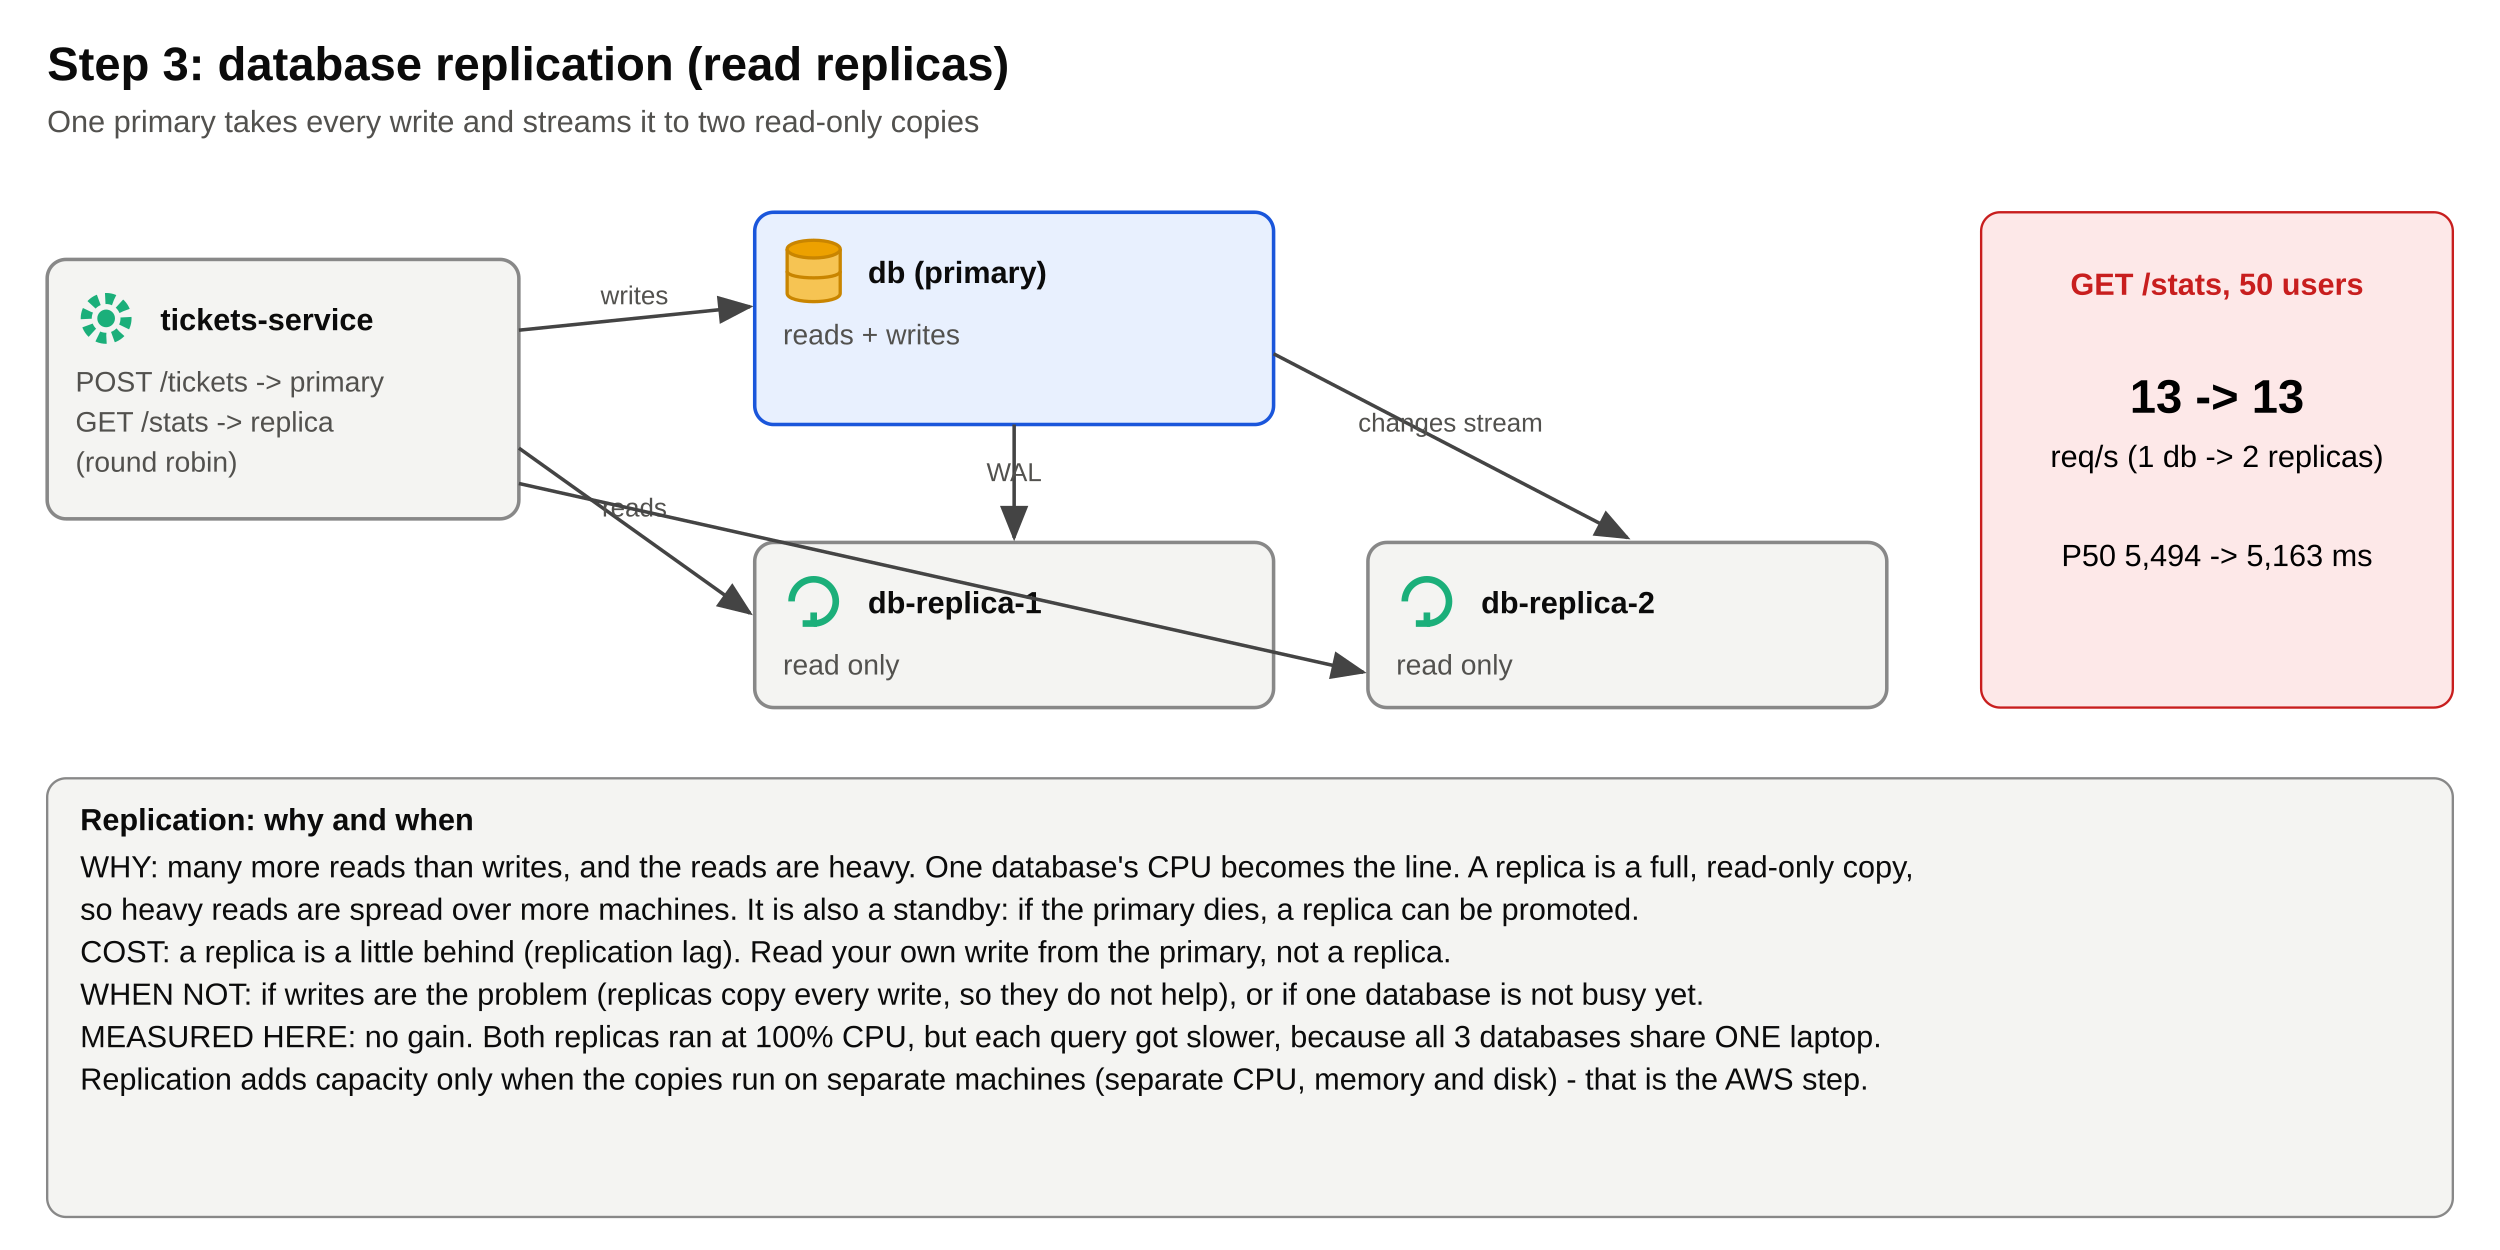
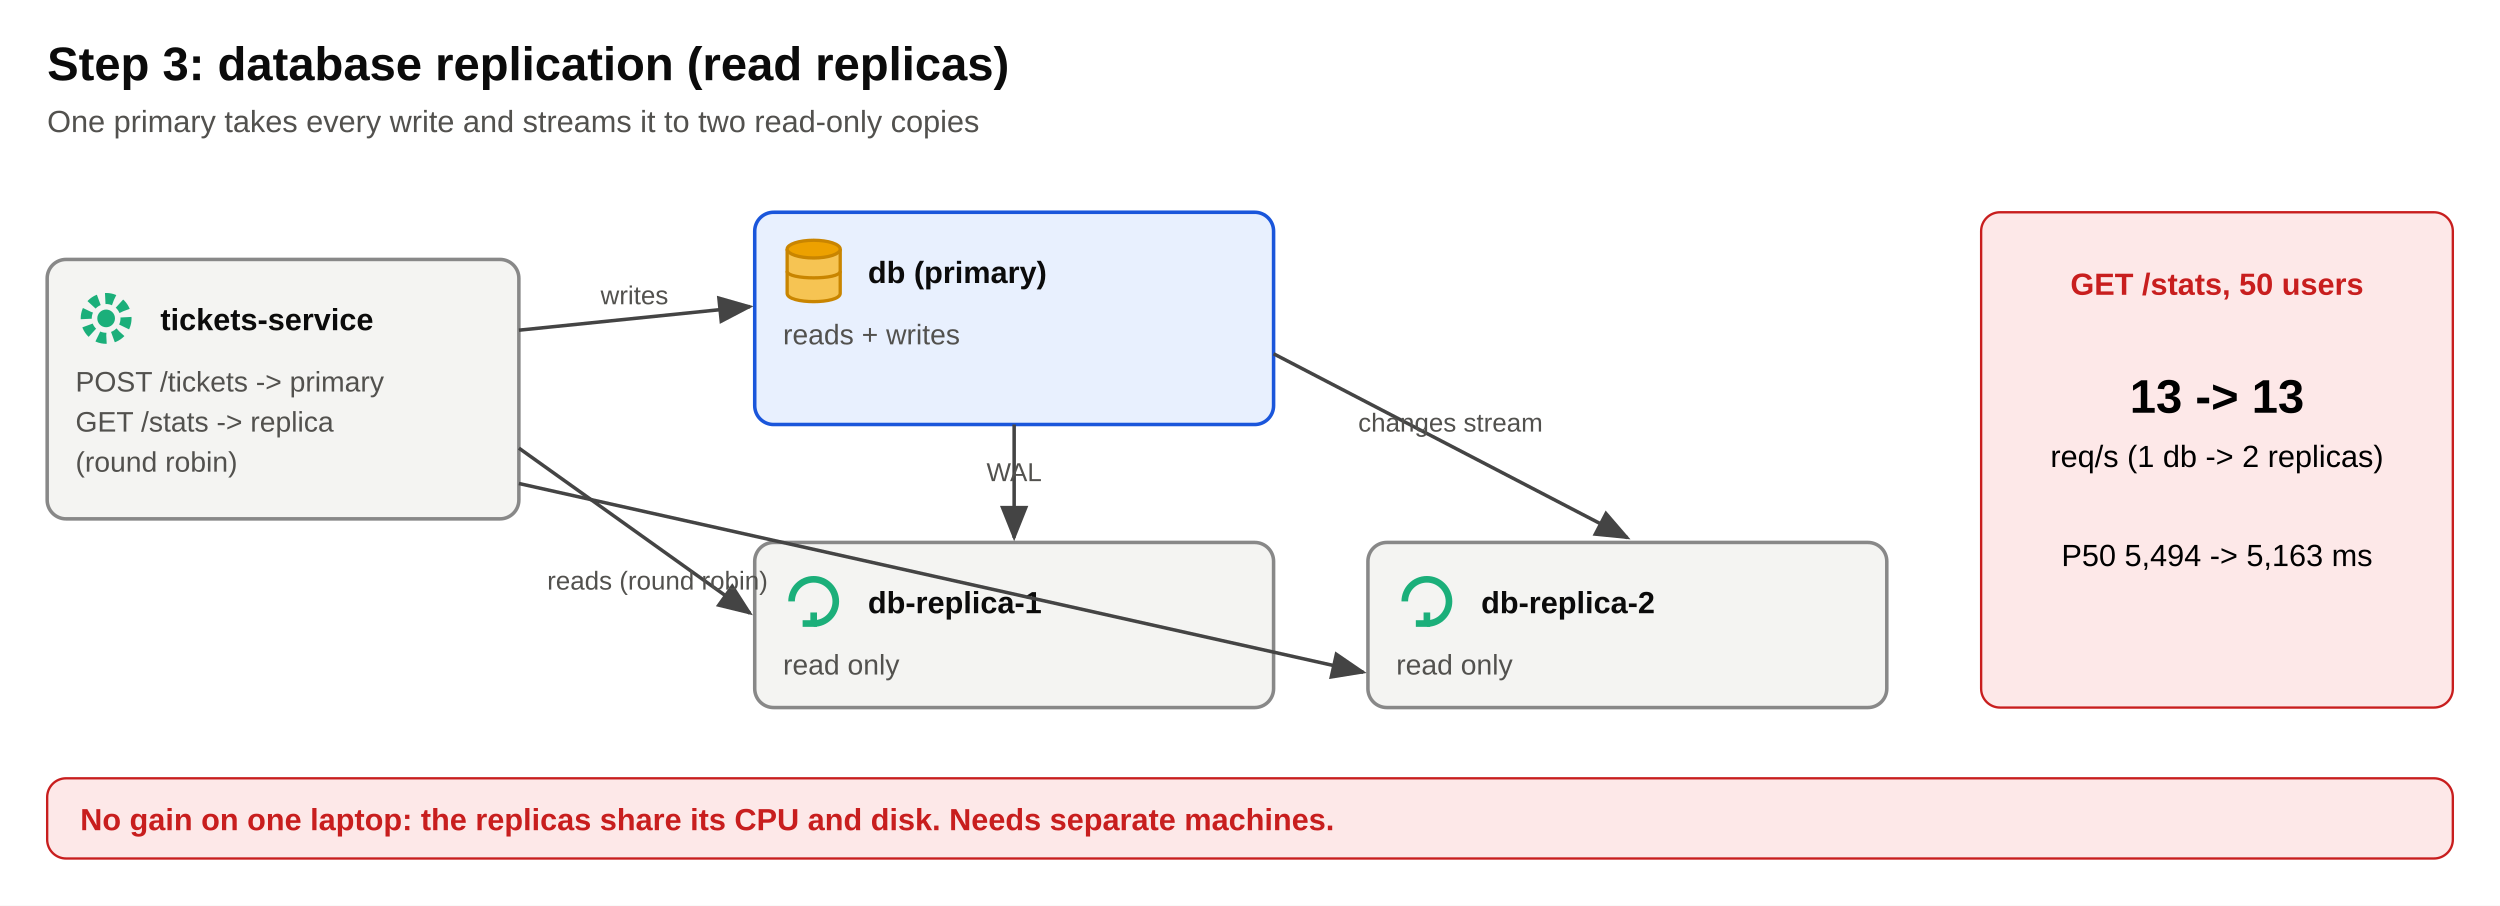
- <svg xmlns="http://www.w3.org/2000/svg" xmlns:xlink="http://www.w3.org/1999/xlink" width="1060" height="530" viewBox="0 0 1060 530" font-family="Arial, Helvetica, sans-serif" font-size="13">
+ <svg xmlns="http://www.w3.org/2000/svg" xmlns:xlink="http://www.w3.org/1999/xlink" width="1060" height="384" viewBox="0 0 1060 384" font-family="Arial, Helvetica, sans-serif" font-size="13">
  <defs>
    <marker id="arr" markerWidth="10" markerHeight="8" refX="9" refY="4" orient="auto">
      <path d="M0,0 L10,4 L0,8 z" fill="#444" />
    </marker>
    <symbol id="i-user" viewBox="0 0 32 32">
      <circle cx="16" cy="10" r="6" fill="#444" />
      <path d="M4,30 C4,19 28,19 28,30 z" fill="#444" />
    </symbol>
    <symbol id="i-lb" viewBox="0 0 32 32">
      <circle cx="6" cy="16" r="4" fill="#1a56db" />
      <circle cx="26" cy="5" r="4" fill="#1a56db" />
      <circle cx="26" cy="16" r="4" fill="#1a56db" />
      <circle cx="26" cy="27" r="4" fill="#1a56db" />
      <path d="M10,16 L22,5 M10,16 L22,16 M10,16 L22,27" stroke="#1a56db" stroke-width="2.5" />
    </symbol>
    <symbol id="i-gate" viewBox="0 0 32 32">
      <rect x="4" y="3" width="24" height="27" rx="2" fill="none" stroke="#6250d6" stroke-width="3" />
      <rect x="11" y="12" width="10" height="18" fill="#6250d6" />
      <circle cx="16" cy="8" r="2" fill="#6250d6" />
    </symbol>
    <symbol id="i-svc" viewBox="0 0 32 32">
      <circle cx="16" cy="16" r="9" fill="none" stroke="#1baf7a" stroke-width="5" stroke-dasharray="4 3" />
      <circle cx="16" cy="16" r="4" fill="#1baf7a" />
    </symbol>
    <symbol id="i-db" viewBox="0 0 32 32">
      <ellipse cx="16" cy="6" rx="12" ry="4" fill="#eda100" />
      <path d="M4,6 V26 C4,31 28,31 28,26 V6" fill="#f6c453" stroke="#c98500" stroke-width="1.5" />
      <ellipse cx="16" cy="6" rx="12" ry="4" fill="#eda100" stroke="#c98500" stroke-width="1.5" />
      <path d="M4,16 C4,20 28,20 28,16" fill="none" stroke="#c98500" stroke-width="1.5" />
    </symbol>
    <symbol id="i-copy" viewBox="0 0 32 32">
      <path d="M6,16 A10,10 0 1 1 16,26" fill="none" stroke="#1baf7a" stroke-width="3" />
      <path d="M11,26 L16,26 L16,21" fill="none" stroke="#1baf7a" stroke-width="3" />
    </symbol>
    <symbol id="i-cpu" viewBox="0 0 32 32">
      <rect x="8" y="8" width="16" height="16" rx="2" fill="#c81e1e" />
      <path d="M12,3 V8 M20,3 V8 M12,24 V29 M20,24 V29 M3,12 H8 M3,20 H8 M24,12 H29 M24,20 H29" stroke="#c81e1e" stroke-width="2" />
    </symbol>
    <symbol id="i-file" viewBox="0 0 32 32">
      <path d="M7,3 H20 L26,9 V29 H7 z" fill="#fff" stroke="#444" stroke-width="2" />
      <path d="M11,14 H22 M11,19 H22 M11,24 H18" stroke="#444" stroke-width="2" />
    </symbol>
    <symbol id="i-net" viewBox="0 0 32 32">
      <circle cx="16" cy="16" r="12" fill="none" stroke="#444" stroke-width="2" />
      <path d="M4,16 H28 M16,4 C9,10 9,22 16,28 M16,4 C23,10 23,22 16,28" fill="none" stroke="#444" stroke-width="2" />
    </symbol>
  </defs>
-   <rect width="1060" height="530" fill="#ffffff" />
+   <rect width="1060" height="384" fill="#ffffff" />
  <text x="20" y="34" font-size="20" font-weight="bold" fill="#0b0b0b">Step 3: database replication (read replicas)</text>
  <text x="20" y="56" fill="#52514e">One primary takes every write and streams it to two read-only copies</text>
  <rect x="20" y="110" width="200" height="110" rx="8" fill="#f4f4f2" stroke="#888" stroke-width="1.5" />
  <use href="#i-svc" xlink:href="#i-svc" x="30" y="120" width="30" height="30" />
  <text x="68" y="140" font-weight="bold" fill="#0b0b0b">tickets-service</text>
  <text x="32" y="166" font-size="12" fill="#52514e">POST /tickets -&gt; primary</text>
  <text x="32" y="183" font-size="12" fill="#52514e">GET /stats -&gt; replica</text>
  <text x="32" y="200" font-size="12" fill="#52514e">(round robin)</text>
  <rect x="320" y="90" width="220" height="90" rx="8" fill="#e8f0fe" stroke="#1a56db" stroke-width="1.5" />
  <use href="#i-db" xlink:href="#i-db" x="330" y="100" width="30" height="30" />
  <text x="368" y="120" font-weight="bold" fill="#0b0b0b">db (primary)</text>
  <text x="332" y="146" font-size="12" fill="#52514e">reads + writes</text>
  <rect x="320" y="230" width="220" height="70" rx="8" fill="#f4f4f2" stroke="#888" stroke-width="1.5" />
  <use href="#i-copy" xlink:href="#i-copy" x="330" y="240" width="30" height="30" />
  <text x="368" y="260" font-weight="bold" fill="#0b0b0b">db-replica-1</text>
  <text x="332" y="286" font-size="12" fill="#52514e">read only</text>
  <rect x="580" y="230" width="220" height="70" rx="8" fill="#f4f4f2" stroke="#888" stroke-width="1.5" />
  <use href="#i-copy" xlink:href="#i-copy" x="590" y="240" width="30" height="30" />
  <text x="628" y="260" font-weight="bold" fill="#0b0b0b">db-replica-2</text>
  <text x="592" y="286" font-size="12" fill="#52514e">read only</text>
  <line x1="220" y1="140" x2="318" y2="130" stroke="#444" stroke-width="1.5" marker-end="url(#arr)" />
  <text x="269.0" y="129.0" text-anchor="middle" font-size="11" fill="#52514e">writes</text>
  <line x1="220" y1="190" x2="318" y2="260" stroke="#444" stroke-width="1.5" marker-end="url(#arr)" />
-   <text x="269.0" y="219.0" text-anchor="middle" font-size="11" fill="#52514e">reads</text>
+   <text x="232" y="250" font-size="11" fill="#52514e">reads (round robin)</text>
  <line x1="220" y1="205" x2="578" y2="285" stroke="#444" stroke-width="1.5" marker-end="url(#arr)" />
  <line x1="430" y1="180" x2="430" y2="228" stroke="#444" stroke-width="1.5" marker-end="url(#arr)" />
  <text x="430.0" y="204.0" text-anchor="middle" font-size="11" fill="#52514e">WAL</text>
  <line x1="540" y1="150" x2="690" y2="228" stroke="#444" stroke-width="1.5" marker-end="url(#arr)" />
  <text x="615.0" y="183.0" text-anchor="middle" font-size="11" fill="#52514e">changes stream</text>
  <rect x="840" y="90" width="200" height="210" rx="8" fill="#fde8e8" stroke="#c81e1e" />
  <text x="940" y="125" text-anchor="middle" font-weight="bold" fill="#c81e1e">GET /stats, 50 users</text>
  <text x="940" y="175" text-anchor="middle" font-size="20" font-weight="bold">13 -&gt; 13</text>
  <text x="940" y="198" text-anchor="middle">req/s (1 db -&gt; 2 replicas)</text>
  <text x="940" y="240" text-anchor="middle">P50 5,494 -&gt; 5,163 ms</text>
-   <rect x="20" y="330" width="1020" height="186" rx="8" fill="#f4f4f2" stroke="#888" />
-   <text x="34" y="352" font-weight="bold" fill="#0b0b0b">Replication: why and when</text>
-   <text x="34" y="372" fill="#0b0b0b">WHY: many more reads than writes, and the reads are heavy. One database's CPU becomes the line. A replica is a full, read-only copy,</text>
-   <text x="34" y="390" fill="#0b0b0b">so heavy reads are spread over more machines. It is also a standby: if the primary dies, a replica can be promoted.</text>
-   <text x="34" y="408" fill="#0b0b0b">COST: a replica is a little behind (replication lag). Read your own write from the primary, not a replica.</text>
-   <text x="34" y="426" fill="#0b0b0b">WHEN NOT: if writes are the problem (replicas copy every write, so they do not help), or if one database is not busy yet.</text>
-   <text x="34" y="444" fill="#0b0b0b">MEASURED HERE: no gain. Both replicas ran at 100% CPU, but each query got slower, because all 3 databases share ONE laptop.</text>
-   <text x="34" y="462" fill="#0b0b0b">Replication adds capacity only when the copies run on separate machines (separate CPU, memory and disk) - that is the AWS step.</text>
+   <rect x="20" y="330" width="1020" height="34" rx="8" fill="#fde8e8" stroke="#c81e1e" />
+   <text x="34" y="352" font-weight="bold" fill="#c81e1e">No gain on one laptop: the replicas share its CPU and disk. Needs separate machines.</text>
</svg>
